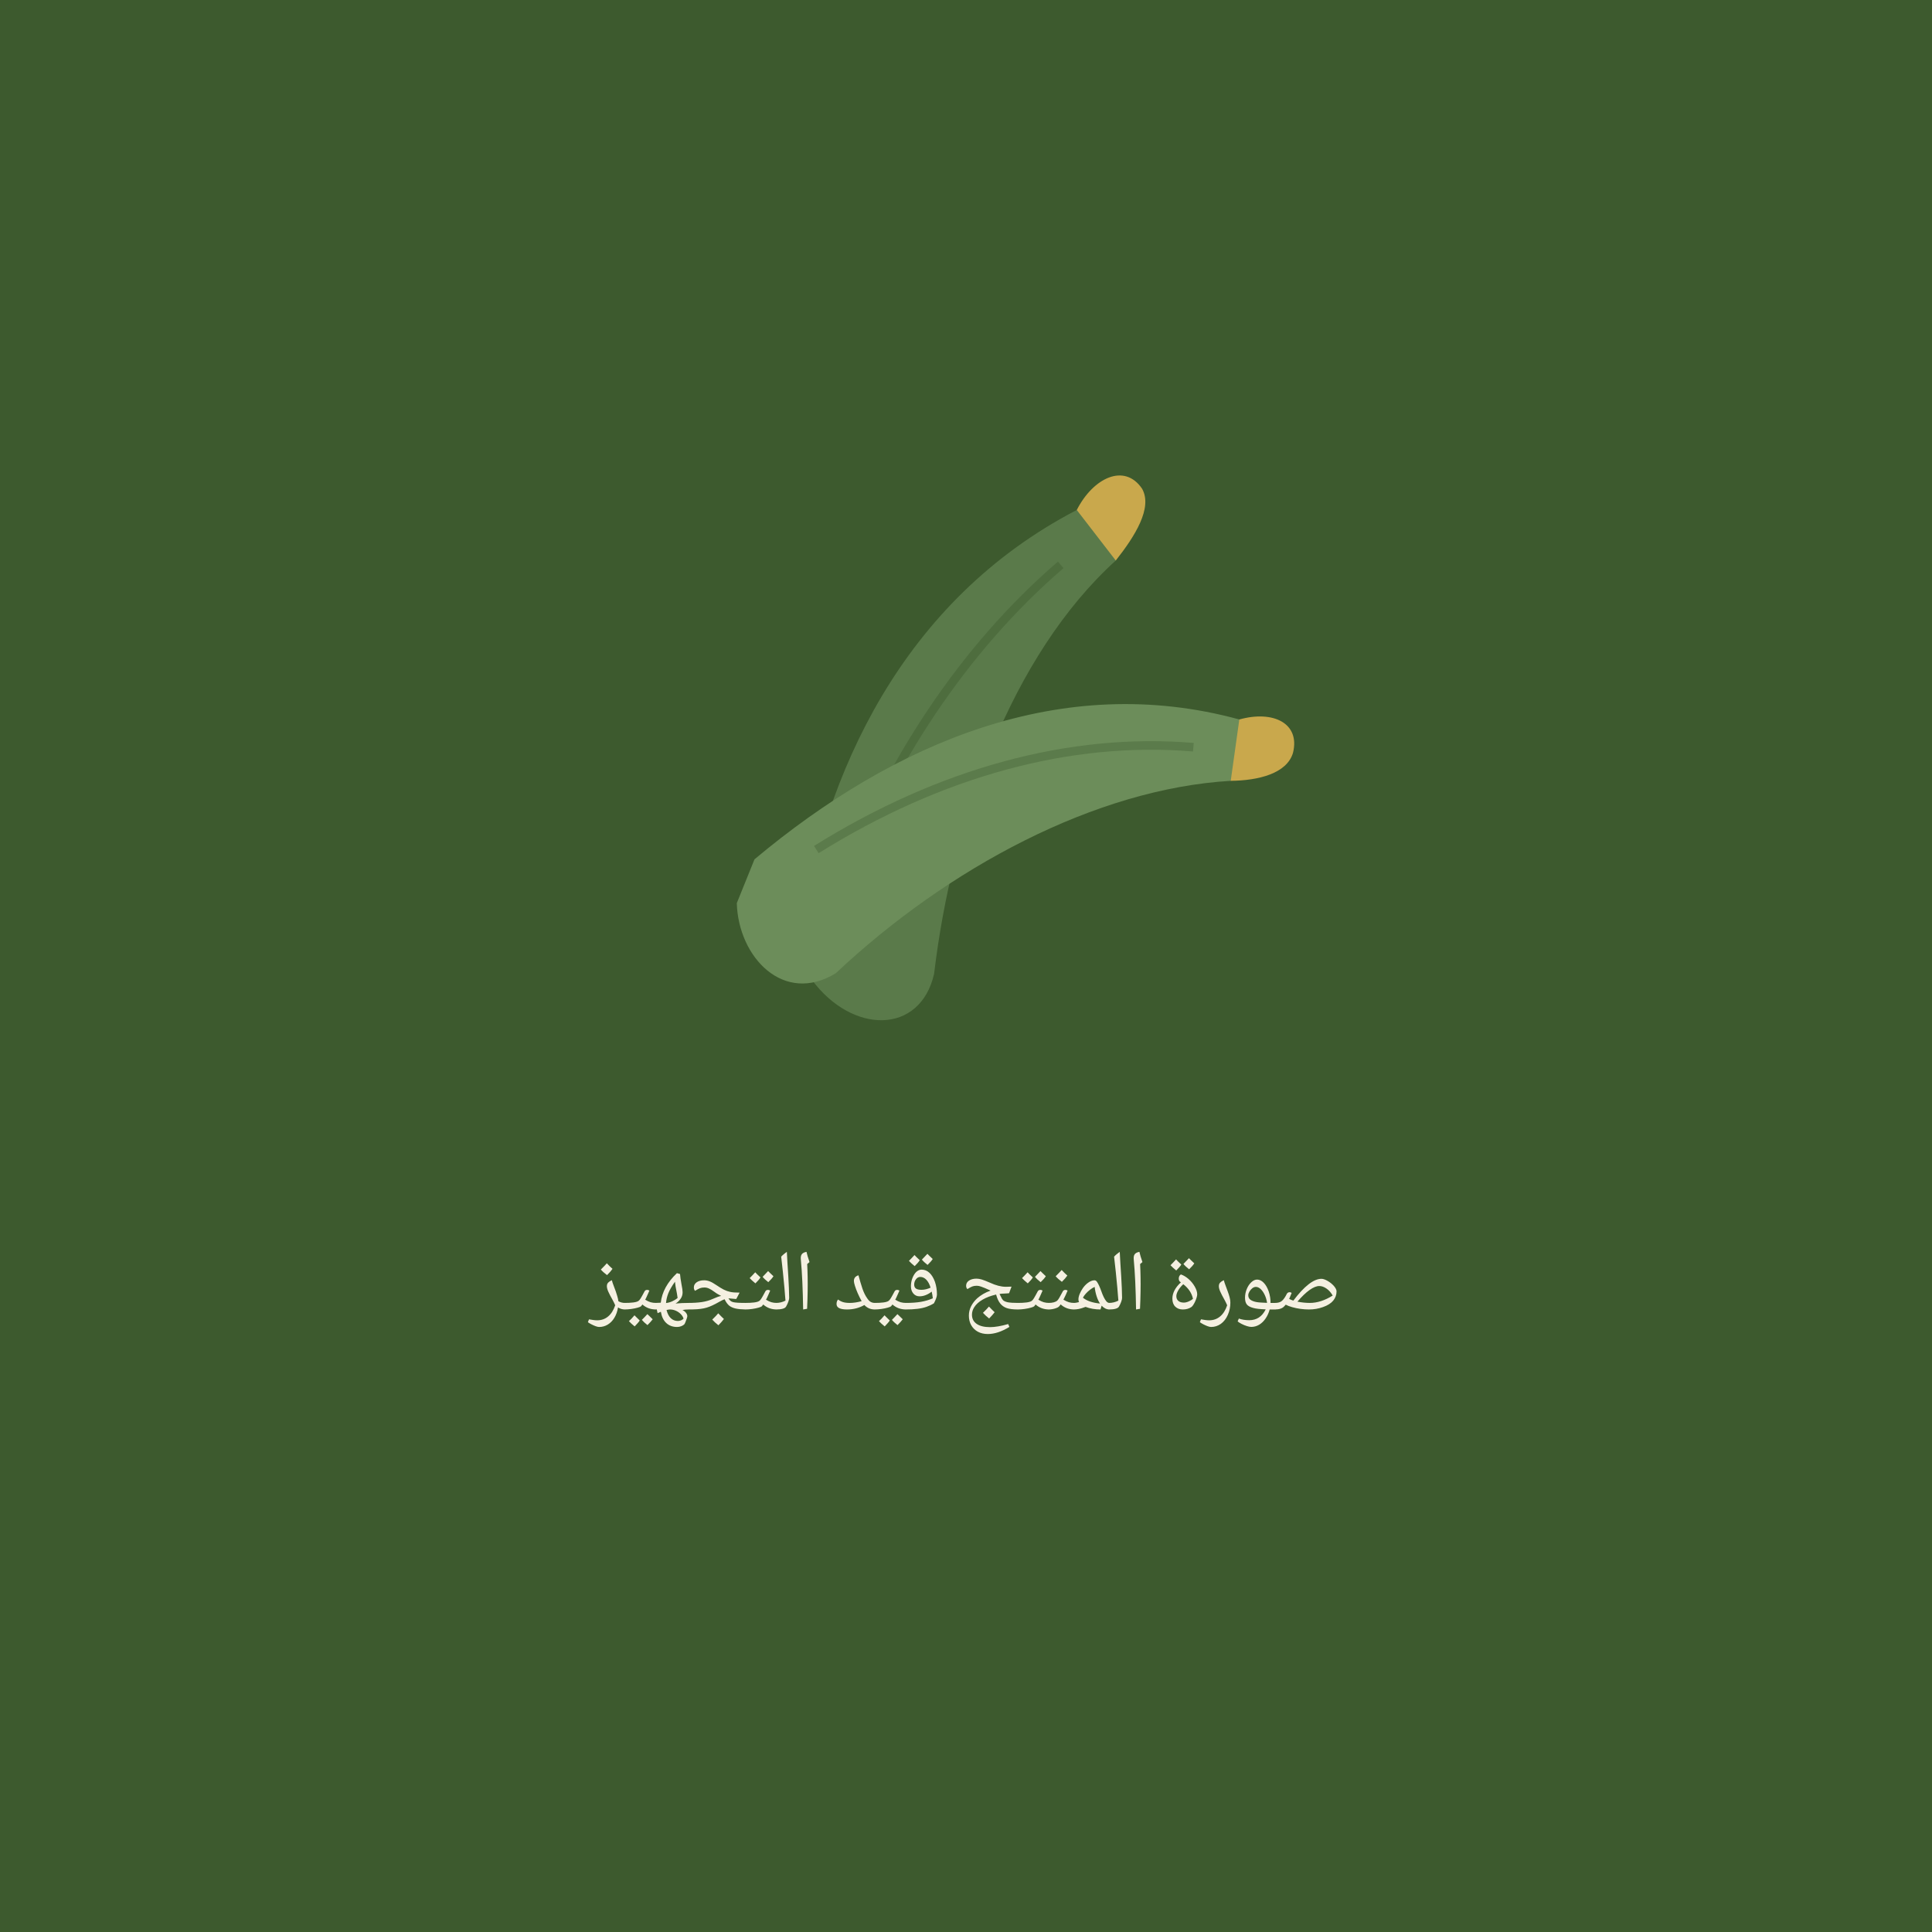
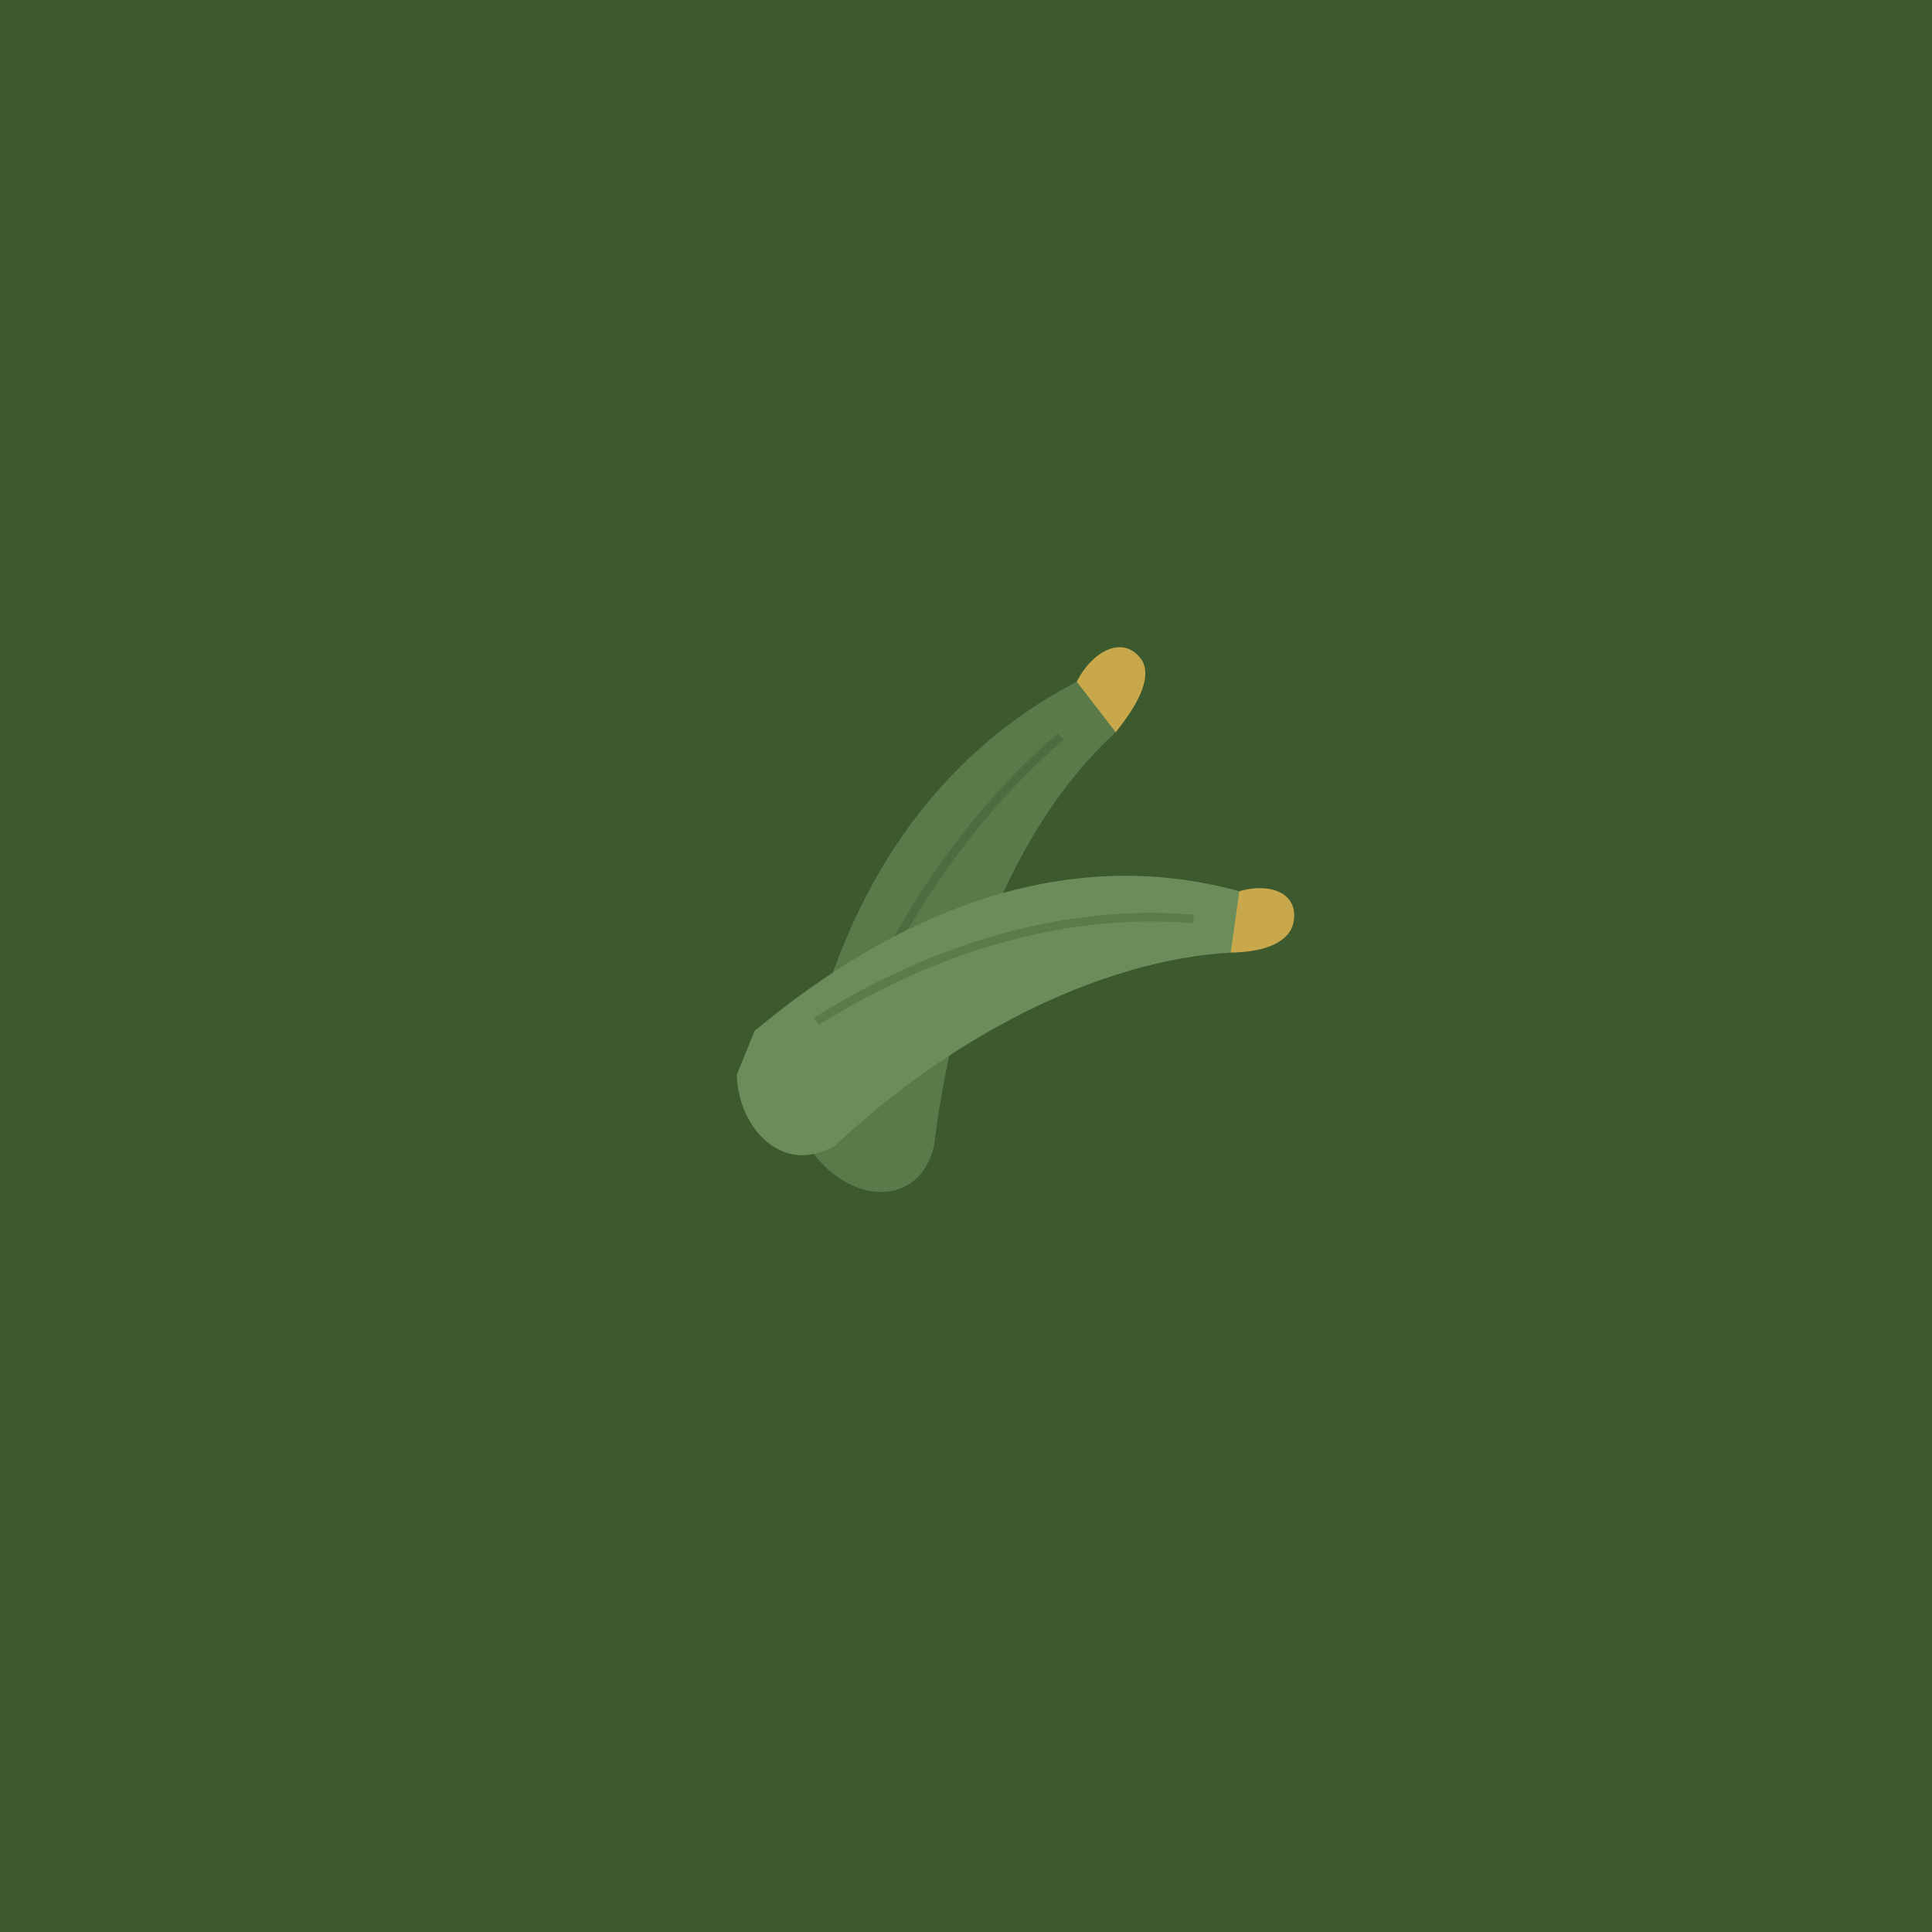
- <svg xmlns="http://www.w3.org/2000/svg" viewBox="0 0 900 900" role="img" aria-label="فلفل بيبرونشيني — صورة قيد التجهيز">
+ <svg xmlns="http://www.w3.org/2000/svg" viewBox="0 0 900 900" role="img" aria-label="رسم توضيحي: فلفل بيبرونشيني">
  <rect width="900" height="900" fill="#3d5a2e" />
-   <g transform="translate(450,370)">
+   <g transform="translate(450,450)">
    <g transform="rotate(-18)">
      <path d="M-95,40 C-60,-30 0,-95 90,-110 C105,-108 110,-95 100,-82 C40,-55 -10,10 -40,75 C-55,100 -85,90 -95,60 Z" fill="#5a7a4a" />
      <path d="M90,-110 C102,-122 118,-124 122,-110 C124,-100 112,-90 100,-82" fill="#c9a84c" />
      <path d="M-70,25 C-30,-25 20,-65 75,-88" fill="none" stroke="#3d5a2e" stroke-width="4" opacity="0.4" />
    </g>
    <g transform="rotate(22) translate(10,15)">
      <path d="M-90,50 C-50,-25 10,-85 95,-95 C110,-92 113,-78 102,-67 C45,-40 -5,20 -35,85 C-52,108 -80,95 -90,72 Z" fill="#6c8d5a" />
      <path d="M95,-95 C108,-105 122,-104 124,-90 C125,-80 114,-72 102,-67" fill="#c9a84c" />
      <path d="M-65,35 C-25,-20 25,-58 80,-75" fill="none" stroke="#3d5a2e" stroke-width="4" opacity="0.35" />
    </g>
  </g>
-   <text x="450" y="610" text-anchor="middle" direction="rtl" font-family="'Noto Naskh Arabic', 'Amiri', 'Traditional Arabic', 'Geeza Pro', 'Arabic Typesetting', serif" font-size="40" fill="#f5f0e1">صورة المنتج قيد التجهيز</text>
</svg>
